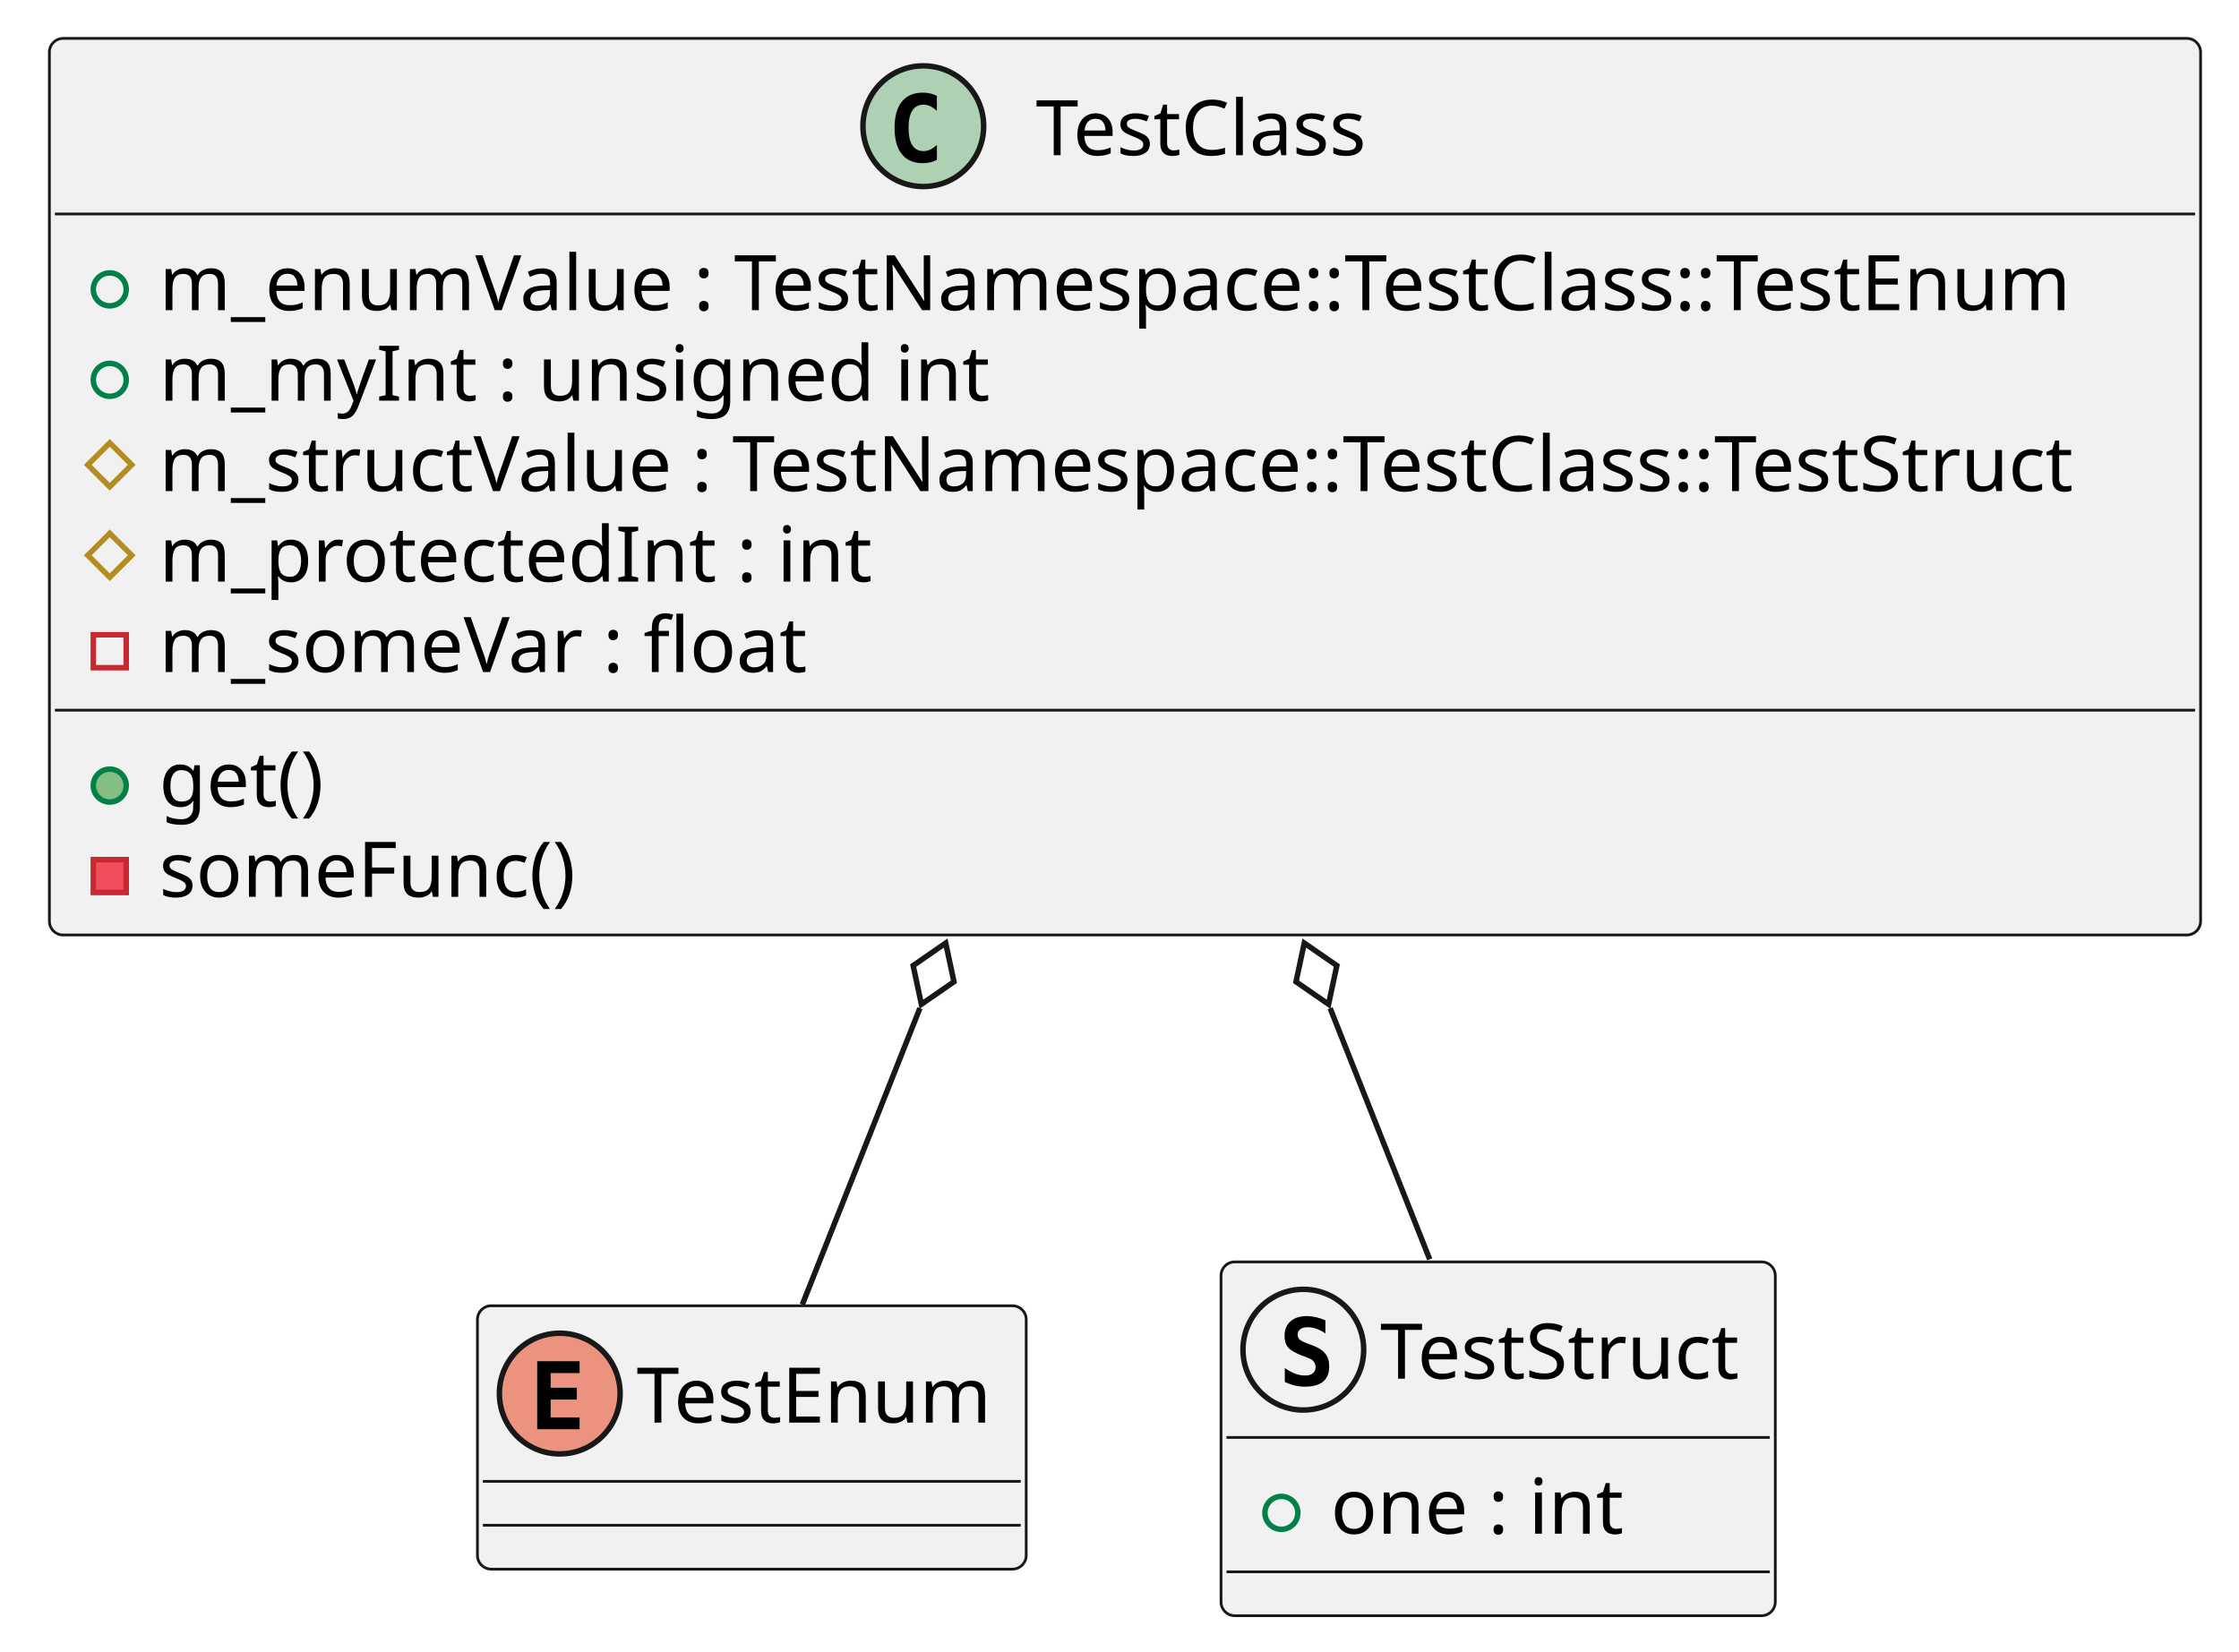
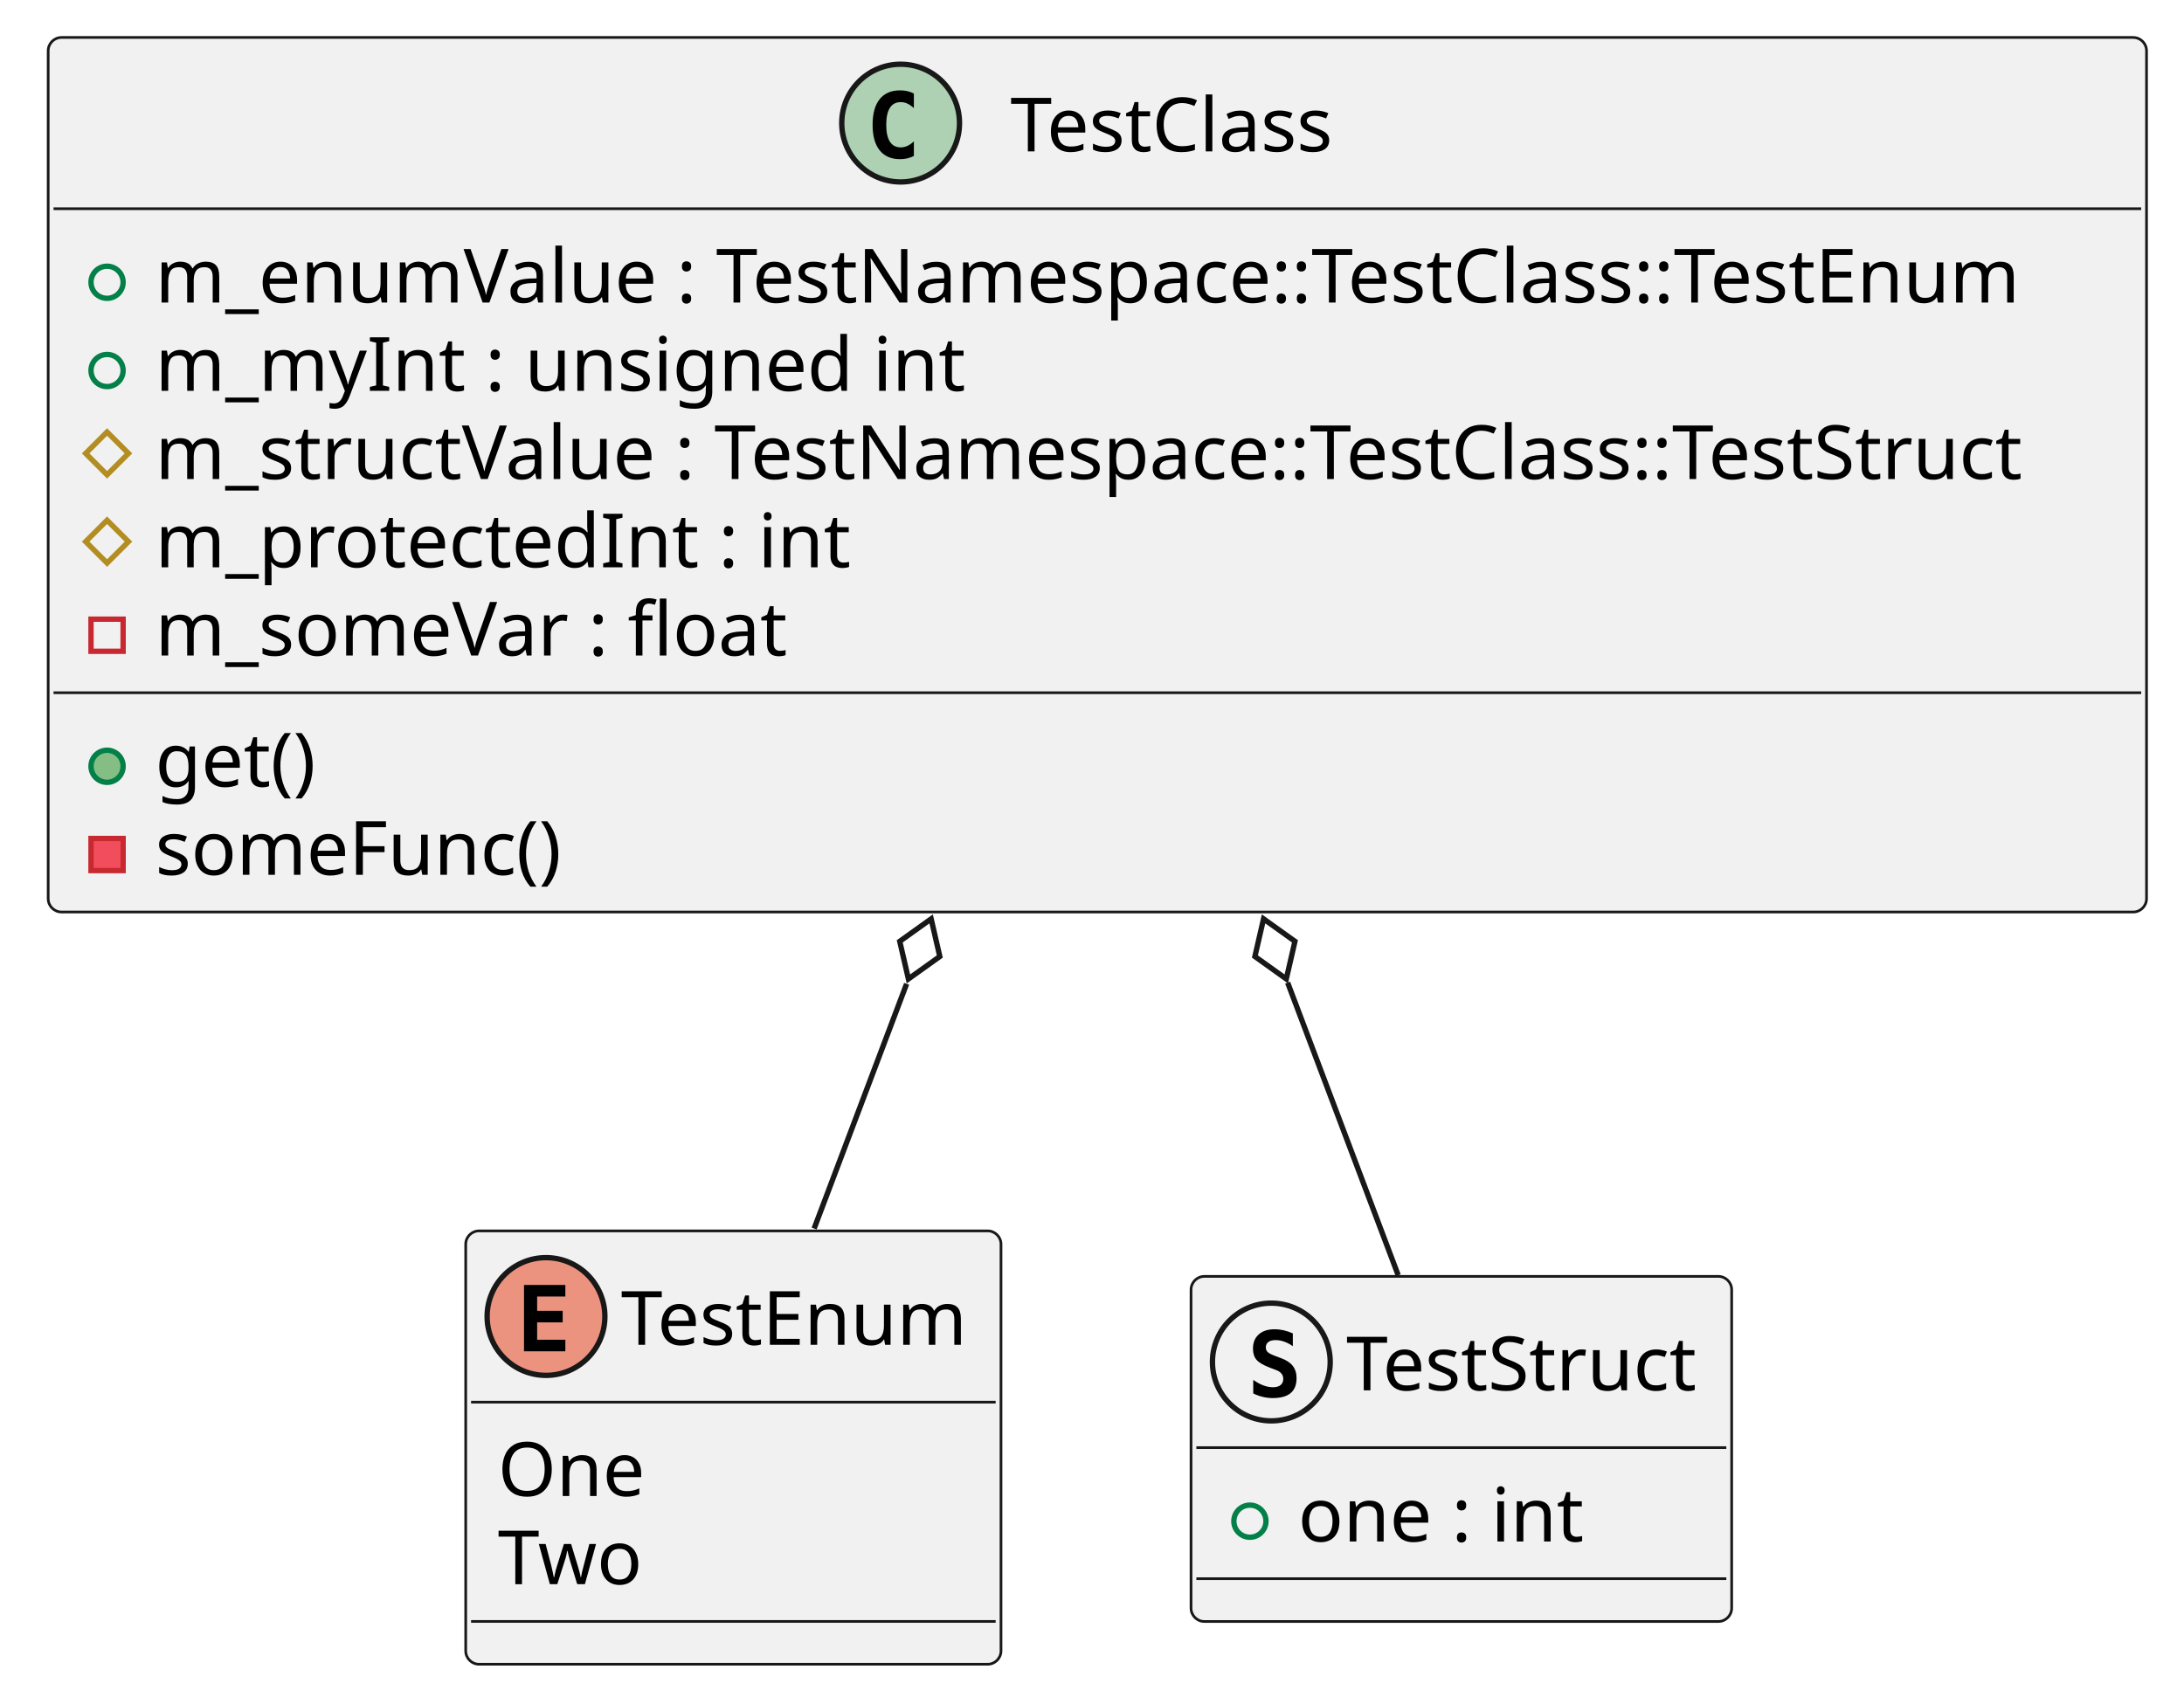
- <svg xmlns="http://www.w3.org/2000/svg" contentStyleType="text/css" height="301px" preserveAspectRatio="none" style="width:408px;height:301px;background:#FFFFFF;" version="1.1" viewBox="0 0 408 301" width="408px" zoomAndPan="magnify">
+ <svg xmlns="http://www.w3.org/2000/svg" contentStyleType="text/css" height="317px" preserveAspectRatio="none" style="width:408px;height:317px;background:#FFFFFF;" version="1.1" viewBox="0 0 408 317" width="408px" zoomAndPan="magnify">
  <defs />
  <g>
    <g id="elem_TestClass">
      <rect codeLine="1" fill="#F1F1F1" height="163.418" id="TestClass" rx="2.5" ry="2.5" style="stroke:#181818;stroke-width:0.5;" width="392" x="9" y="7" />
      <ellipse cx="168.25" cy="23" fill="#ADD1B2" rx="11" ry="11" style="stroke:#181818;stroke-width:1.0;" />
      <path d="M170.723,29.143 Q170.142,29.442 169.503,29.591 Q168.864,29.741 168.158,29.741 Q165.651,29.741 164.332,28.089 Q163.012,26.437 163.012,23.316 Q163.012,20.186 164.332,18.535 Q165.651,16.883 168.158,16.883 Q168.864,16.883 169.511,17.032 Q170.159,17.182 170.723,17.48 L170.723,20.203 Q170.092,19.622 169.499,19.352 Q168.905,19.082 168.274,19.082 Q166.93,19.082 166.245,20.149 Q165.56,21.216 165.56,23.316 Q165.56,25.408 166.245,26.474 Q166.93,27.541 168.274,27.541 Q168.905,27.541 169.499,27.271 Q170.092,27.002 170.723,26.42 Z " fill="#000000" />
      <text fill="#000000" font-family="sans-serif" font-size="14" lengthAdjust="spacing" textLength="65" x="188.75" y="28.291">TestClass</text>
      <line style="stroke:#181818;stroke-width:0.5;" x1="10" x2="400" y1="39" y2="39" />
      <ellipse cx="20" cy="52.744" fill="none" rx="3" ry="3" style="stroke:#038048;stroke-width:1.0;" />
      <text fill="#000000" font-family="sans-serif" font-size="14" lengthAdjust="spacing" textLength="365" x="29" y="56.535">m_enumValue : TestNamespace::TestClass::TestEnum</text>
      <ellipse cx="20" cy="69.232" fill="none" rx="3" ry="3" style="stroke:#038048;stroke-width:1.0;" />
      <text fill="#000000" font-family="sans-serif" font-size="14" lengthAdjust="spacing" textLength="156" x="29" y="73.023">m_myInt : unsigned int</text>
      <polygon fill="none" points="20,80.721,24,84.721,20,88.721,16,84.721" style="stroke:#B38D22;stroke-width:1.0;" />
      <text fill="#000000" font-family="sans-serif" font-size="14" lengthAdjust="spacing" textLength="366" x="29" y="89.512">m_structValue : TestNamespace::TestClass::TestStruct</text>
      <polygon fill="none" points="20,97.209,24,101.209,20,105.209,16,101.209" style="stroke:#B38D22;stroke-width:1.0;" />
      <text fill="#000000" font-family="sans-serif" font-size="14" lengthAdjust="spacing" textLength="134" x="29" y="106">m_protectedInt : int</text>
      <rect fill="none" height="6" style="stroke:#C82930;stroke-width:1.0;" width="6" x="17" y="115.697" />
      <text fill="#000000" font-family="sans-serif" font-size="14" lengthAdjust="spacing" textLength="123" x="29" y="122.488">m_someVar : float</text>
      <line style="stroke:#181818;stroke-width:0.5;" x1="10" x2="400" y1="129.441" y2="129.441" />
      <ellipse cx="20" cy="143.185" fill="#84BE84" rx="3" ry="3" style="stroke:#038048;stroke-width:1.0;" />
      <text fill="#000000" font-family="sans-serif" font-size="14" lengthAdjust="spacing" textLength="32" x="29" y="146.977">get()</text>
      <rect fill="#F24D5C" height="6" style="stroke:#C82930;stroke-width:1.0;" width="6" x="17" y="156.674" />
      <text fill="#000000" font-family="sans-serif" font-size="14" lengthAdjust="spacing" textLength="80" x="29" y="163.465">someFunc()</text>
    </g>
    <g id="elem_TestEnum">
-       <rect codeLine="10" fill="#F1F1F1" height="48" id="TestEnum" rx="2.5" ry="2.5" style="stroke:#181818;stroke-width:0.5;" width="100" x="87" y="238" />
-       <ellipse cx="102" cy="254" fill="#EB937F" rx="11" ry="11" style="stroke:#181818;stroke-width:1.0;" />
-       <path d="M105.614,260.5 L97.894,260.5 L97.894,248.107 L105.614,248.107 L105.614,250.265 L100.343,250.265 L100.343,252.938 L105.116,252.938 L105.116,255.096 L100.343,255.096 L100.343,258.342 L105.614,258.342 Z " fill="#000000" />
-       <text fill="#000000" font-family="sans-serif" font-size="14" lengthAdjust="spacing" textLength="68" x="116" y="259.291">TestEnum</text>
-       <line style="stroke:#181818;stroke-width:0.5;" x1="88" x2="186" y1="270" y2="270" />
-       <line style="stroke:#181818;stroke-width:0.5;" x1="88" x2="186" y1="278" y2="278" />
+       <rect codeLine="10" fill="#F1F1F1" height="80.977" id="TestEnum" rx="2.5" ry="2.5" style="stroke:#181818;stroke-width:0.5;" width="100" x="87" y="230" />
+       <ellipse cx="102" cy="246" fill="#EB937F" rx="11" ry="11" style="stroke:#181818;stroke-width:1.0;" />
+       <path d="M105.614,252.5 L97.894,252.5 L97.894,240.107 L105.614,240.107 L105.614,242.265 L100.343,242.265 L100.343,244.938 L105.116,244.938 L105.116,247.096 L100.343,247.096 L100.343,250.342 L105.614,250.342 Z " fill="#000000" />
+       <text fill="#000000" font-family="sans-serif" font-size="14" lengthAdjust="spacing" textLength="68" x="116" y="251.291">TestEnum</text>
+       <line style="stroke:#181818;stroke-width:0.5;" x1="88" x2="186" y1="262" y2="262" />
+       <text fill="#000000" font-family="sans-serif" font-size="14" lengthAdjust="spacing" textLength="28" x="93" y="279.535">One</text>
+       <text fill="#000000" font-family="sans-serif" font-size="14" lengthAdjust="spacing" textLength="29" x="93" y="296.023">Two</text>
+       <line style="stroke:#181818;stroke-width:0.5;" x1="88" x2="186" y1="302.977" y2="302.977" />
    </g>
    <g id="elem_TestStruct">
-       <rect codeLine="13" fill="#F1F1F1" height="64.488" id="TestStruct" rx="2.5" ry="2.5" style="stroke:#181818;stroke-width:0.5;" width="101" x="222.5" y="230" />
-       <ellipse cx="237.5" cy="246" fill="#F1F1F1" rx="11" ry="11" style="stroke:#181818;stroke-width:1.0;" />
-       <path d="M237.233,247.063 Q235.382,246.357 234.727,245.581 Q234.071,244.805 234.071,243.494 Q234.071,241.809 235.15,240.846 Q236.229,239.883 238.113,239.883 Q238.968,239.883 239.823,240.078 Q240.678,240.273 241.517,240.655 L241.517,243.045 Q240.728,242.489 239.915,242.199 Q239.101,241.908 238.304,241.908 Q237.416,241.908 236.943,242.265 Q236.47,242.622 236.47,243.286 Q236.47,243.801 236.814,244.137 Q237.159,244.473 238.254,244.88 L239.309,245.278 Q240.803,245.826 241.508,246.731 Q242.214,247.636 242.214,249.014 Q242.214,250.89 241.106,251.815 Q239.998,252.741 237.756,252.741 Q236.835,252.741 235.909,252.521 Q234.984,252.301 234.121,251.869 L234.121,249.337 Q235.1,250.035 236.017,250.375 Q236.935,250.715 237.831,250.715 Q238.736,250.715 239.234,250.304 Q239.732,249.894 239.732,249.155 Q239.732,248.599 239.4,248.179 Q239.068,247.76 238.437,247.519 Z " fill="#000000" />
-       <text fill="#000000" font-family="sans-serif" font-size="14" lengthAdjust="spacing" textLength="69" x="251.5" y="251.291">TestStruct</text>
-       <line style="stroke:#181818;stroke-width:0.5;" x1="223.5" x2="322.5" y1="262" y2="262" />
-       <ellipse cx="233.5" cy="275.744" fill="none" rx="3" ry="3" style="stroke:#038048;stroke-width:1.0;" />
-       <text fill="#000000" font-family="sans-serif" font-size="14" lengthAdjust="spacing" textLength="56" x="242.5" y="279.535">one : int</text>
-       <line style="stroke:#181818;stroke-width:0.5;" x1="223.5" x2="322.5" y1="286.488" y2="286.488" />
+       <rect codeLine="15" fill="#F1F1F1" height="64.488" id="TestStruct" rx="2.5" ry="2.5" style="stroke:#181818;stroke-width:0.5;" width="101" x="222.5" y="238.5" />
+       <ellipse cx="237.5" cy="254.5" fill="#F1F1F1" rx="11" ry="11" style="stroke:#181818;stroke-width:1.0;" />
+       <path d="M237.233,255.563 Q235.382,254.857 234.727,254.081 Q234.071,253.305 234.071,251.994 Q234.071,250.309 235.15,249.346 Q236.229,248.383 238.113,248.383 Q238.968,248.383 239.823,248.578 Q240.678,248.773 241.517,249.155 L241.517,251.545 Q240.728,250.989 239.915,250.699 Q239.101,250.408 238.304,250.408 Q237.416,250.408 236.943,250.765 Q236.47,251.122 236.47,251.786 Q236.47,252.301 236.814,252.637 Q237.159,252.973 238.254,253.38 L239.309,253.778 Q240.803,254.326 241.508,255.231 Q242.214,256.136 242.214,257.514 Q242.214,259.39 241.106,260.315 Q239.998,261.241 237.756,261.241 Q236.835,261.241 235.909,261.021 Q234.984,260.801 234.121,260.369 L234.121,257.837 Q235.1,258.535 236.017,258.875 Q236.935,259.215 237.831,259.215 Q238.736,259.215 239.234,258.804 Q239.732,258.394 239.732,257.655 Q239.732,257.099 239.4,256.679 Q239.068,256.26 238.437,256.019 Z " fill="#000000" />
+       <text fill="#000000" font-family="sans-serif" font-size="14" lengthAdjust="spacing" textLength="69" x="251.5" y="259.791">TestStruct</text>
+       <line style="stroke:#181818;stroke-width:0.5;" x1="223.5" x2="322.5" y1="270.5" y2="270.5" />
+       <ellipse cx="233.5" cy="284.244" fill="none" rx="3" ry="3" style="stroke:#038048;stroke-width:1.0;" />
+       <text fill="#000000" font-family="sans-serif" font-size="14" lengthAdjust="spacing" textLength="56" x="242.5" y="288.035">one : int</text>
+       <line style="stroke:#181818;stroke-width:0.5;" x1="223.5" x2="322.5" y1="294.988" y2="294.988" />
    </g>
    <g id="link_TestClass_TestEnum">
-       <path codeLine="12" d="M167.63,183.76 C159.64,203.9 151.9,223.42 146.2,237.79 " fill="none" id="TestClass-backto-TestEnum" style="stroke:#181818;stroke-width:1.0;" />
-       <polygon fill="none" points="172.33,171.89,166.398,175.99,167.901,183.043,173.833,178.943,172.33,171.89" style="stroke:#181818;stroke-width:1.0;" />
+       <path codeLine="14" d="M169.37,183.83 C163.27,199.95 157.25,215.89 152.09,229.56 " fill="none" id="TestClass-backto-TestEnum" style="stroke:#181818;stroke-width:1.0;" />
+       <polygon fill="none" points="173.95,171.7,168.085,175.896,169.703,182.923,175.568,178.727,173.95,171.7" style="stroke:#181818;stroke-width:1.0;" />
    </g>
    <g id="link_TestClass_TestStruct">
-       <path codeLine="16" d="M242.38,183.76 C248.92,200.28 255.3,216.36 260.53,229.54 " fill="none" id="TestClass-backto-TestStruct" style="stroke:#181818;stroke-width:1.0;" />
-       <polygon fill="none" points="237.67,171.89,236.167,178.943,242.099,183.043,243.602,175.99,237.67,171.89" style="stroke:#181818;stroke-width:1.0;" />
+       <path codeLine="18" d="M240.55,183.61 C248.02,203.37 255.38,222.87 261.2,238.28 " fill="none" id="TestClass-backto-TestStruct" style="stroke:#181818;stroke-width:1.0;" />
+       <polygon fill="none" points="236.05,171.7,234.432,178.727,240.297,182.923,241.915,175.896,236.05,171.7" style="stroke:#181818;stroke-width:1.0;" />
    </g>
  </g>
</svg>
